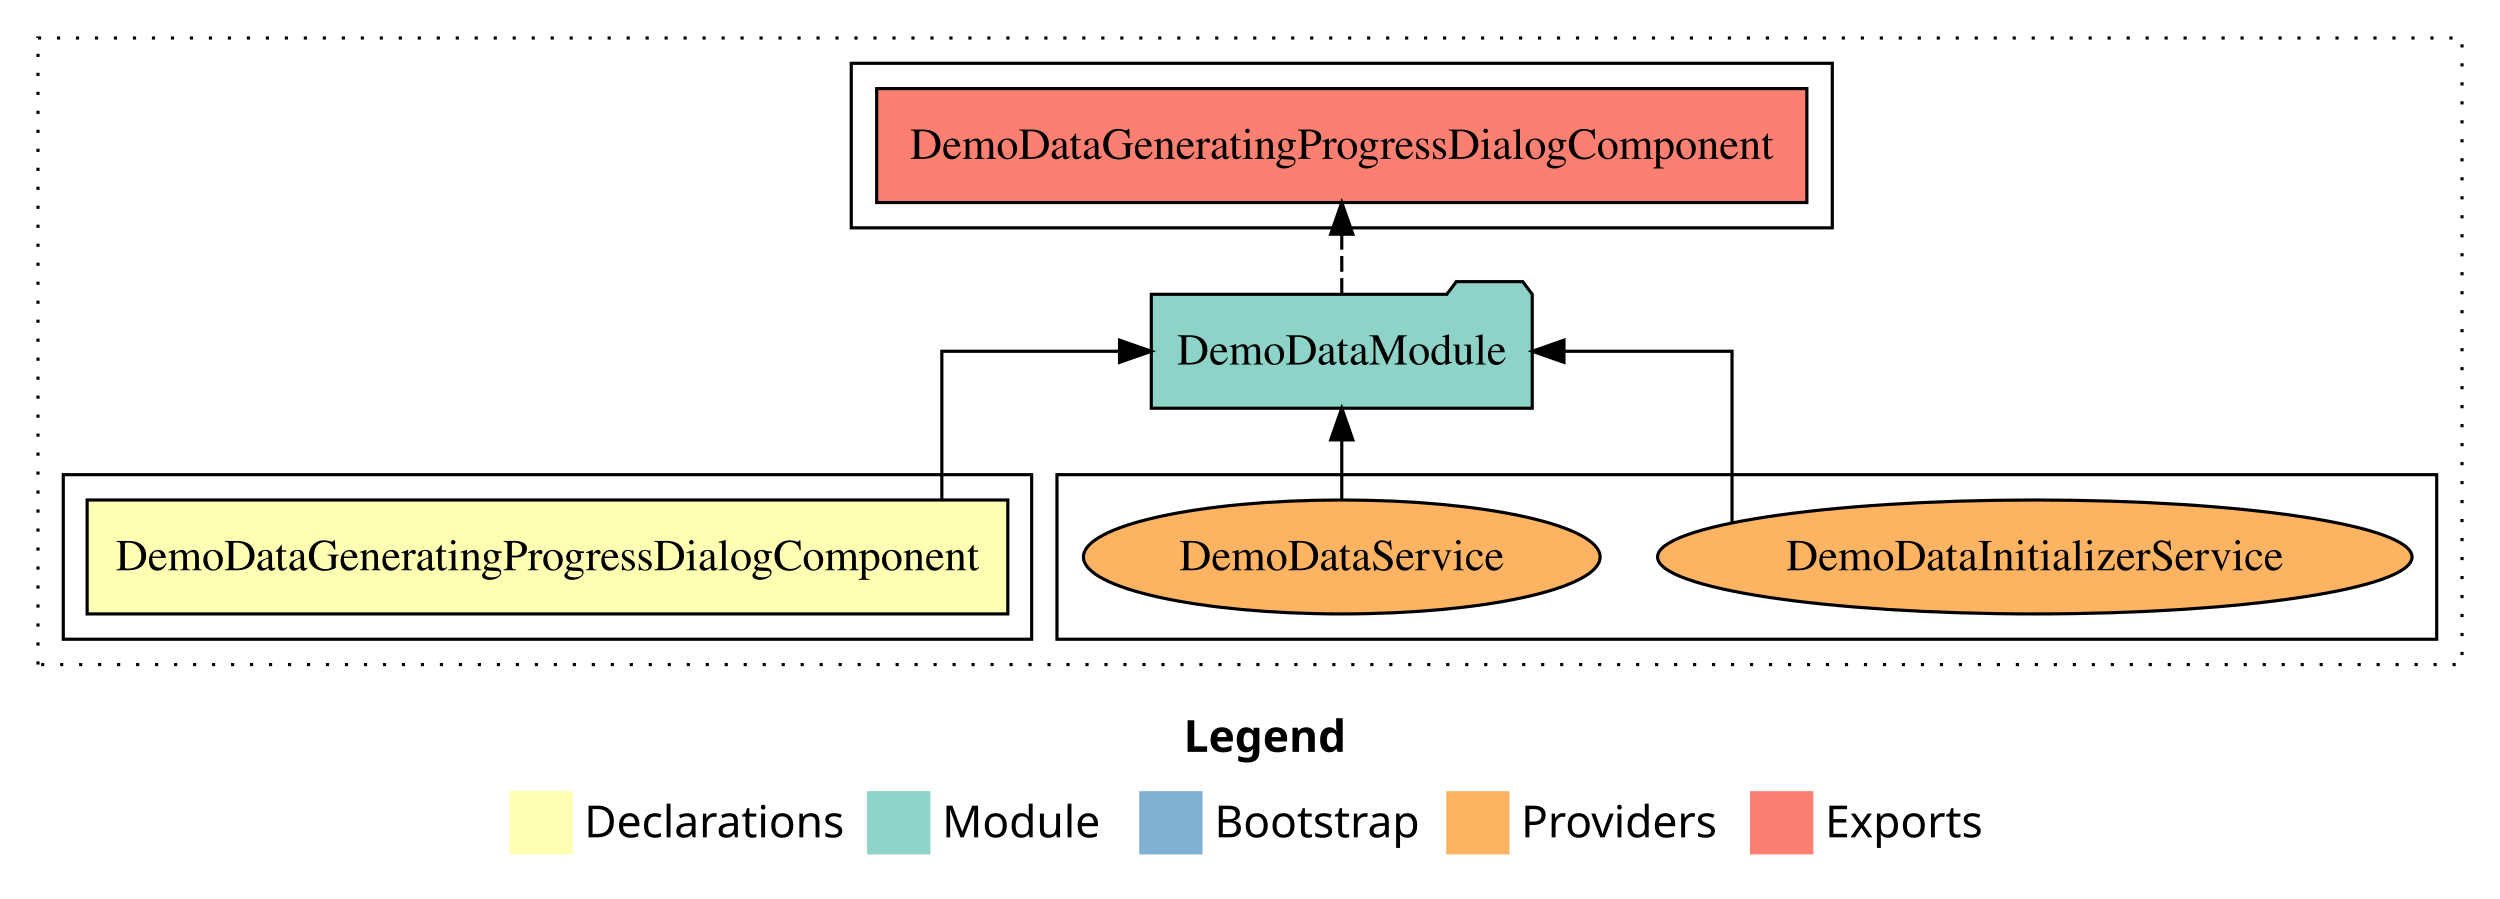
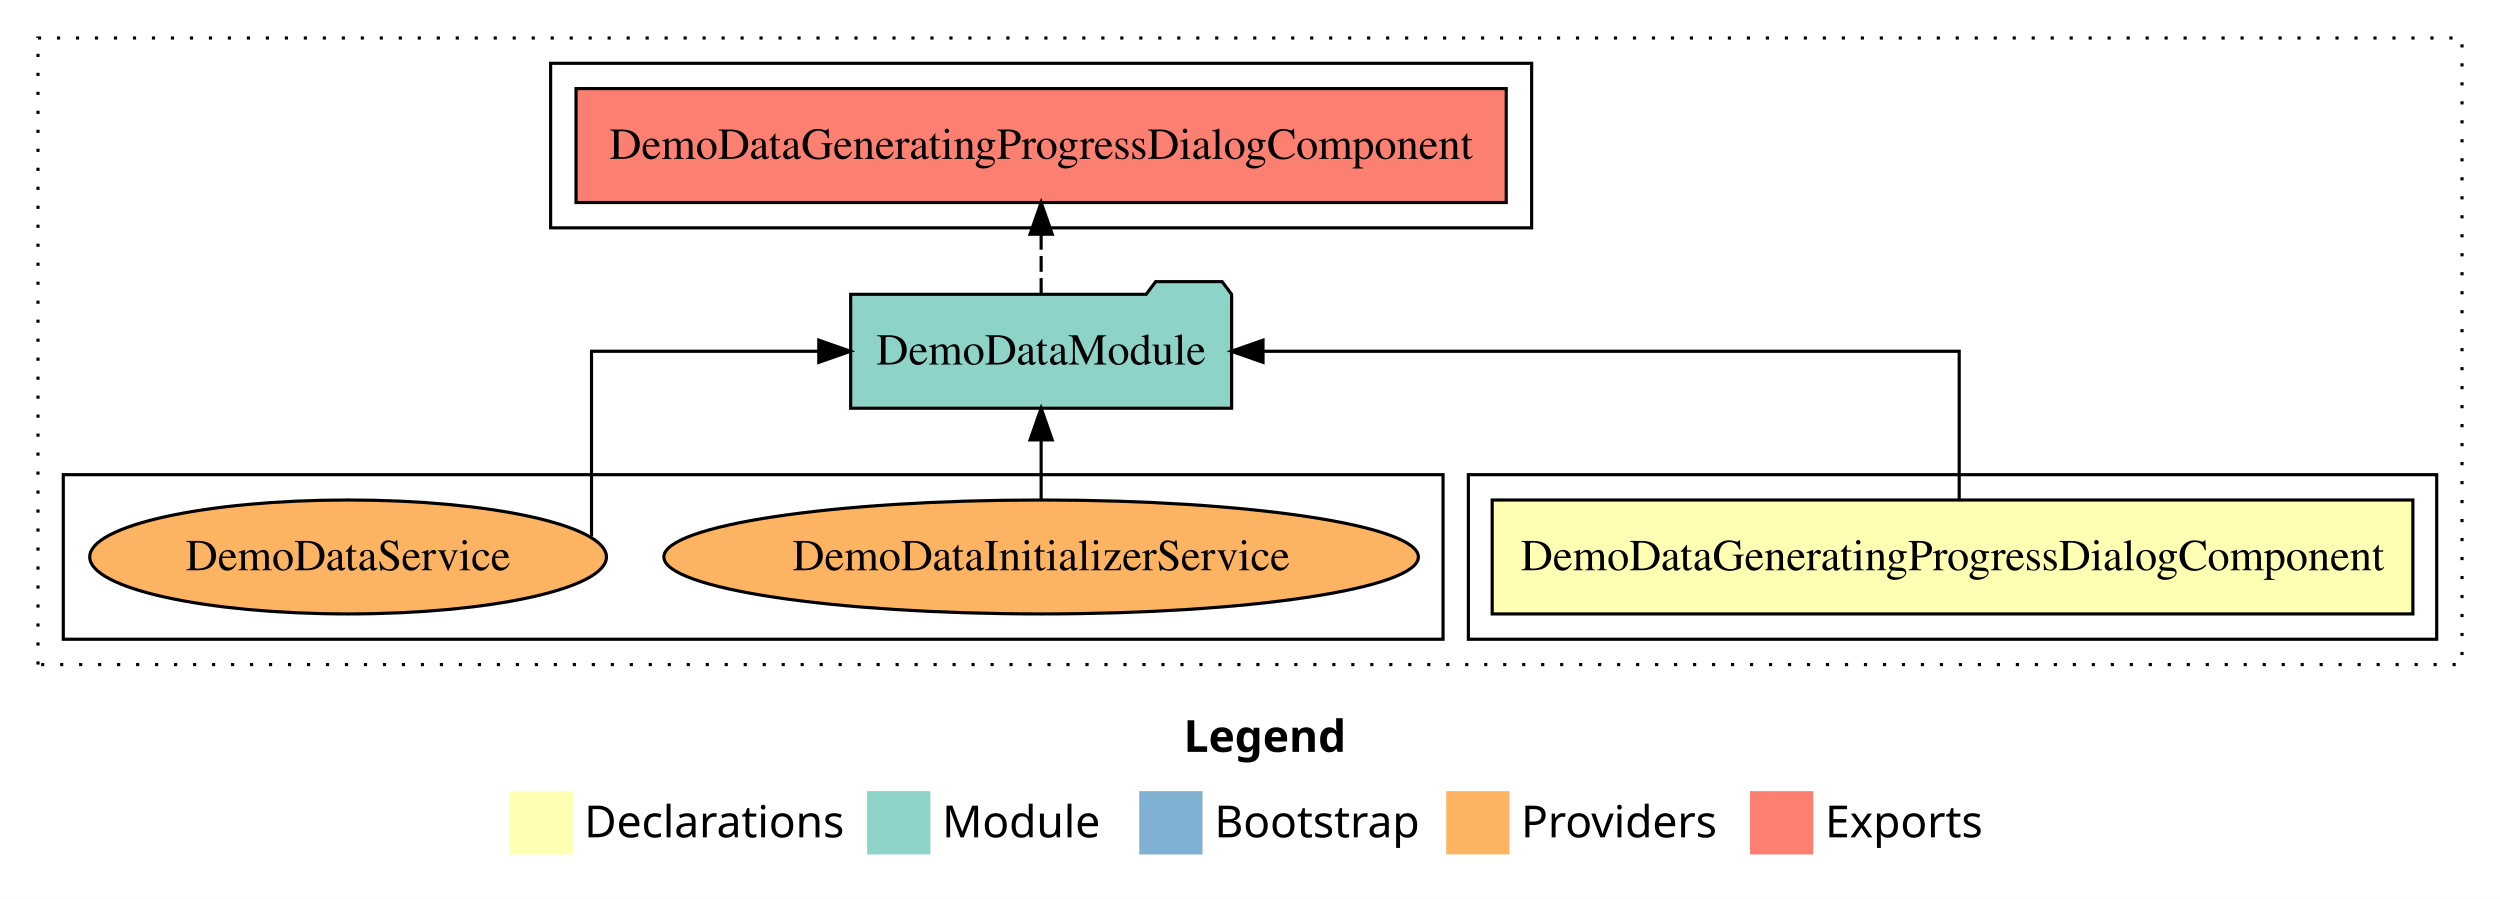
<svg xmlns="http://www.w3.org/2000/svg" width="790pt" height="284pt" viewBox="0.00 0.00 790.00 284.00">
  <g id="graph0" class="graph" transform="scale(1 1) rotate(0) translate(4 280)">
    <polygon fill="white" stroke="transparent" points="-4,4 -4,-280 786,-280 786,4 -4,4" />
    <text text-anchor="start" x="370.01" y="-42.4" font-family="Times-12" font-weight="bold" font-size="14.00">Legend</text>
    <polygon fill="#ffffb3" stroke="transparent" points="157,-10 157,-30 177,-30 177,-10 157,-10" />
    <text text-anchor="start" x="180.63" y="-15.4" font-family="Times-12" font-size="14.00">  Declarations</text>
    <polygon fill="#8dd3c7" stroke="transparent" points="270,-10 270,-30 290,-30 290,-10 270,-10" />
    <text text-anchor="start" x="293.73" y="-15.4" font-family="Times-12" font-size="14.00">  Module</text>
    <polygon fill="#80b1d3" stroke="transparent" points="356,-10 356,-30 376,-30 376,-10 356,-10" />
    <text text-anchor="start" x="379.78" y="-15.4" font-family="Times-12" font-size="14.00">  Bootstrap</text>
    <polygon fill="#fdb462" stroke="transparent" points="453,-10 453,-30 473,-30 473,-10 453,-10" />
    <text text-anchor="start" x="476.67" y="-15.4" font-family="Times-12" font-size="14.00">  Providers</text>
    <polygon fill="#fb8072" stroke="transparent" points="549,-10 549,-30 569,-30 569,-10 549,-10" />
    <text text-anchor="start" x="572.73" y="-15.4" font-family="Times-12" font-size="14.00">  Exports</text>
    <g id="clust1" class="cluster">
      <polygon fill="none" stroke="black" stroke-dasharray="1,5" points="8,-70 8,-268 774,-268 774,-70 8,-70" />
    </g>
    <g id="clust5" class="cluster">
-       <polygon fill="none" stroke="black" points="265,-208 265,-260 575,-260 575,-208 265,-208" />
+       <polygon fill="none" stroke="black" points="170,-208 170,-260 480,-260 480,-208 170,-208" />
+     </g>
+     <g id="clust2" class="cluster">
+       <polygon fill="none" stroke="black" points="460,-78 460,-130 766,-130 766,-78 460,-78" />
    </g>
    <g id="clust7" class="cluster">
-       <polygon fill="none" stroke="black" points="330,-78 330,-130 766,-130 766,-78 330,-78" />
-     </g>
-     <g id="clust2" class="cluster">
-       <polygon fill="none" stroke="black" points="16,-78 16,-130 322,-130 322,-78 16,-78" />
+       <polygon fill="none" stroke="black" points="16,-78 16,-130 452,-130 452,-78 16,-78" />
    </g>
    <g id="node1" class="node">
-       <polygon fill="#ffffb3" stroke="black" points="314.47,-122 23.53,-122 23.53,-86 314.47,-86 314.47,-122" />
-       <text text-anchor="middle" x="169" y="-99.8" font-family="Times,serif" font-size="14.00">DemoDataGeneratingProgressDialogComponent</text>
+       <polygon fill="#ffffb3" stroke="black" points="758.47,-122 467.53,-122 467.53,-86 758.47,-86 758.47,-122" />
+       <text text-anchor="middle" x="613" y="-99.8" font-family="Times,serif" font-size="14.00">DemoDataGeneratingProgressDialogComponent</text>
    </g>
    <g id="node2" class="node">
-       <polygon fill="#8dd3c7" stroke="black" points="480.19,-187 477.19,-191 456.19,-191 453.19,-187 359.81,-187 359.81,-151 480.19,-151 480.19,-187" />
-       <text text-anchor="middle" x="420" y="-164.8" font-family="Times,serif" font-size="14.00">DemoDataModule</text>
+       <polygon fill="#8dd3c7" stroke="black" points="385.19,-187 382.19,-191 361.19,-191 358.19,-187 264.81,-187 264.81,-151 385.19,-151 385.19,-187" />
+       <text text-anchor="middle" x="325" y="-164.8" font-family="Times,serif" font-size="14.00">DemoDataModule</text>
    </g>
    <g id="edge1" class="edge">
-       <path fill="none" stroke="black" d="M293.62,-122.11C293.62,-141.34 293.62,-169 293.62,-169 293.62,-169 349.77,-169 349.77,-169" />
-       <polygon fill="black" stroke="black" points="349.77,-172.5 359.77,-169 349.77,-165.5 349.77,-172.5" />
+       <path fill="none" stroke="black" d="M615.11,-122.11C615.11,-141.34 615.11,-169 615.11,-169 615.11,-169 395.11,-169 395.11,-169" />
+       <polygon fill="black" stroke="black" points="395.11,-165.5 385.11,-169 395.11,-172.5 395.11,-165.5" />
    </g>
    <g id="node3" class="node">
-       <polygon fill="#fb8072" stroke="black" points="566.97,-252 273.03,-252 273.03,-216 566.97,-216 566.97,-252" />
-       <text text-anchor="middle" x="420" y="-229.8" font-family="Times,serif" font-size="14.00">DemoDataGeneratingProgressDialogComponent </text>
+       <polygon fill="#fb8072" stroke="black" points="471.97,-252 178.03,-252 178.03,-216 471.97,-216 471.97,-252" />
+       <text text-anchor="middle" x="325" y="-229.8" font-family="Times,serif" font-size="14.00">DemoDataGeneratingProgressDialogComponent </text>
    </g>
    <g id="edge2" class="edge">
-       <path fill="none" stroke="black" stroke-dasharray="5,2" d="M420,-187.11C420,-187.11 420,-205.99 420,-205.99" />
-       <polygon fill="black" stroke="black" points="416.5,-205.99 420,-215.99 423.5,-205.99 416.5,-205.99" />
+       <path fill="none" stroke="black" stroke-dasharray="5,2" d="M325,-187.11C325,-187.11 325,-205.99 325,-205.99" />
+       <polygon fill="black" stroke="black" points="321.5,-205.99 325,-215.99 328.5,-205.99 321.5,-205.99" />
    </g>
    <g id="node4" class="node">
-       <ellipse fill="#fdb462" stroke="black" cx="639" cy="-104" rx="119.21" ry="18" />
-       <text text-anchor="middle" x="639" y="-99.8" font-family="Times,serif" font-size="14.00">DemoDataInitializerService</text>
+       <ellipse fill="#fdb462" stroke="black" cx="325" cy="-104" rx="119.21" ry="18" />
+       <text text-anchor="middle" x="325" y="-99.8" font-family="Times,serif" font-size="14.00">DemoDataInitializerService</text>
    </g>
    <g id="edge3" class="edge">
-       <path fill="none" stroke="black" d="M543.32,-115.03C543.32,-133.57 543.32,-169 543.32,-169 543.32,-169 490.21,-169 490.21,-169" />
-       <polygon fill="black" stroke="black" points="490.21,-165.5 480.21,-169 490.21,-172.5 490.21,-165.5" />
+       <path fill="none" stroke="black" d="M325,-122.11C325,-122.11 325,-140.99 325,-140.99" />
+       <polygon fill="black" stroke="black" points="321.5,-140.99 325,-150.99 328.5,-140.99 321.5,-140.99" />
    </g>
    <g id="node5" class="node">
-       <ellipse fill="#fdb462" stroke="black" cx="420" cy="-104" rx="81.64" ry="18" />
-       <text text-anchor="middle" x="420" y="-99.8" font-family="Times,serif" font-size="14.00">DemoDataService</text>
+       <ellipse fill="#fdb462" stroke="black" cx="106" cy="-104" rx="81.64" ry="18" />
+       <text text-anchor="middle" x="106" y="-99.8" font-family="Times,serif" font-size="14.00">DemoDataService</text>
    </g>
    <g id="edge4" class="edge">
-       <path fill="none" stroke="black" d="M420,-122.11C420,-122.11 420,-140.99 420,-140.99" />
-       <polygon fill="black" stroke="black" points="416.5,-140.99 420,-150.99 423.5,-140.99 416.5,-140.99" />
+       <path fill="none" stroke="black" d="M182.92,-110.47C182.92,-126.91 182.92,-169 182.92,-169 182.92,-169 254.74,-169 254.74,-169" />
+       <polygon fill="black" stroke="black" points="254.74,-172.5 264.74,-169 254.74,-165.5 254.74,-172.5" />
    </g>
  </g>
</svg>
